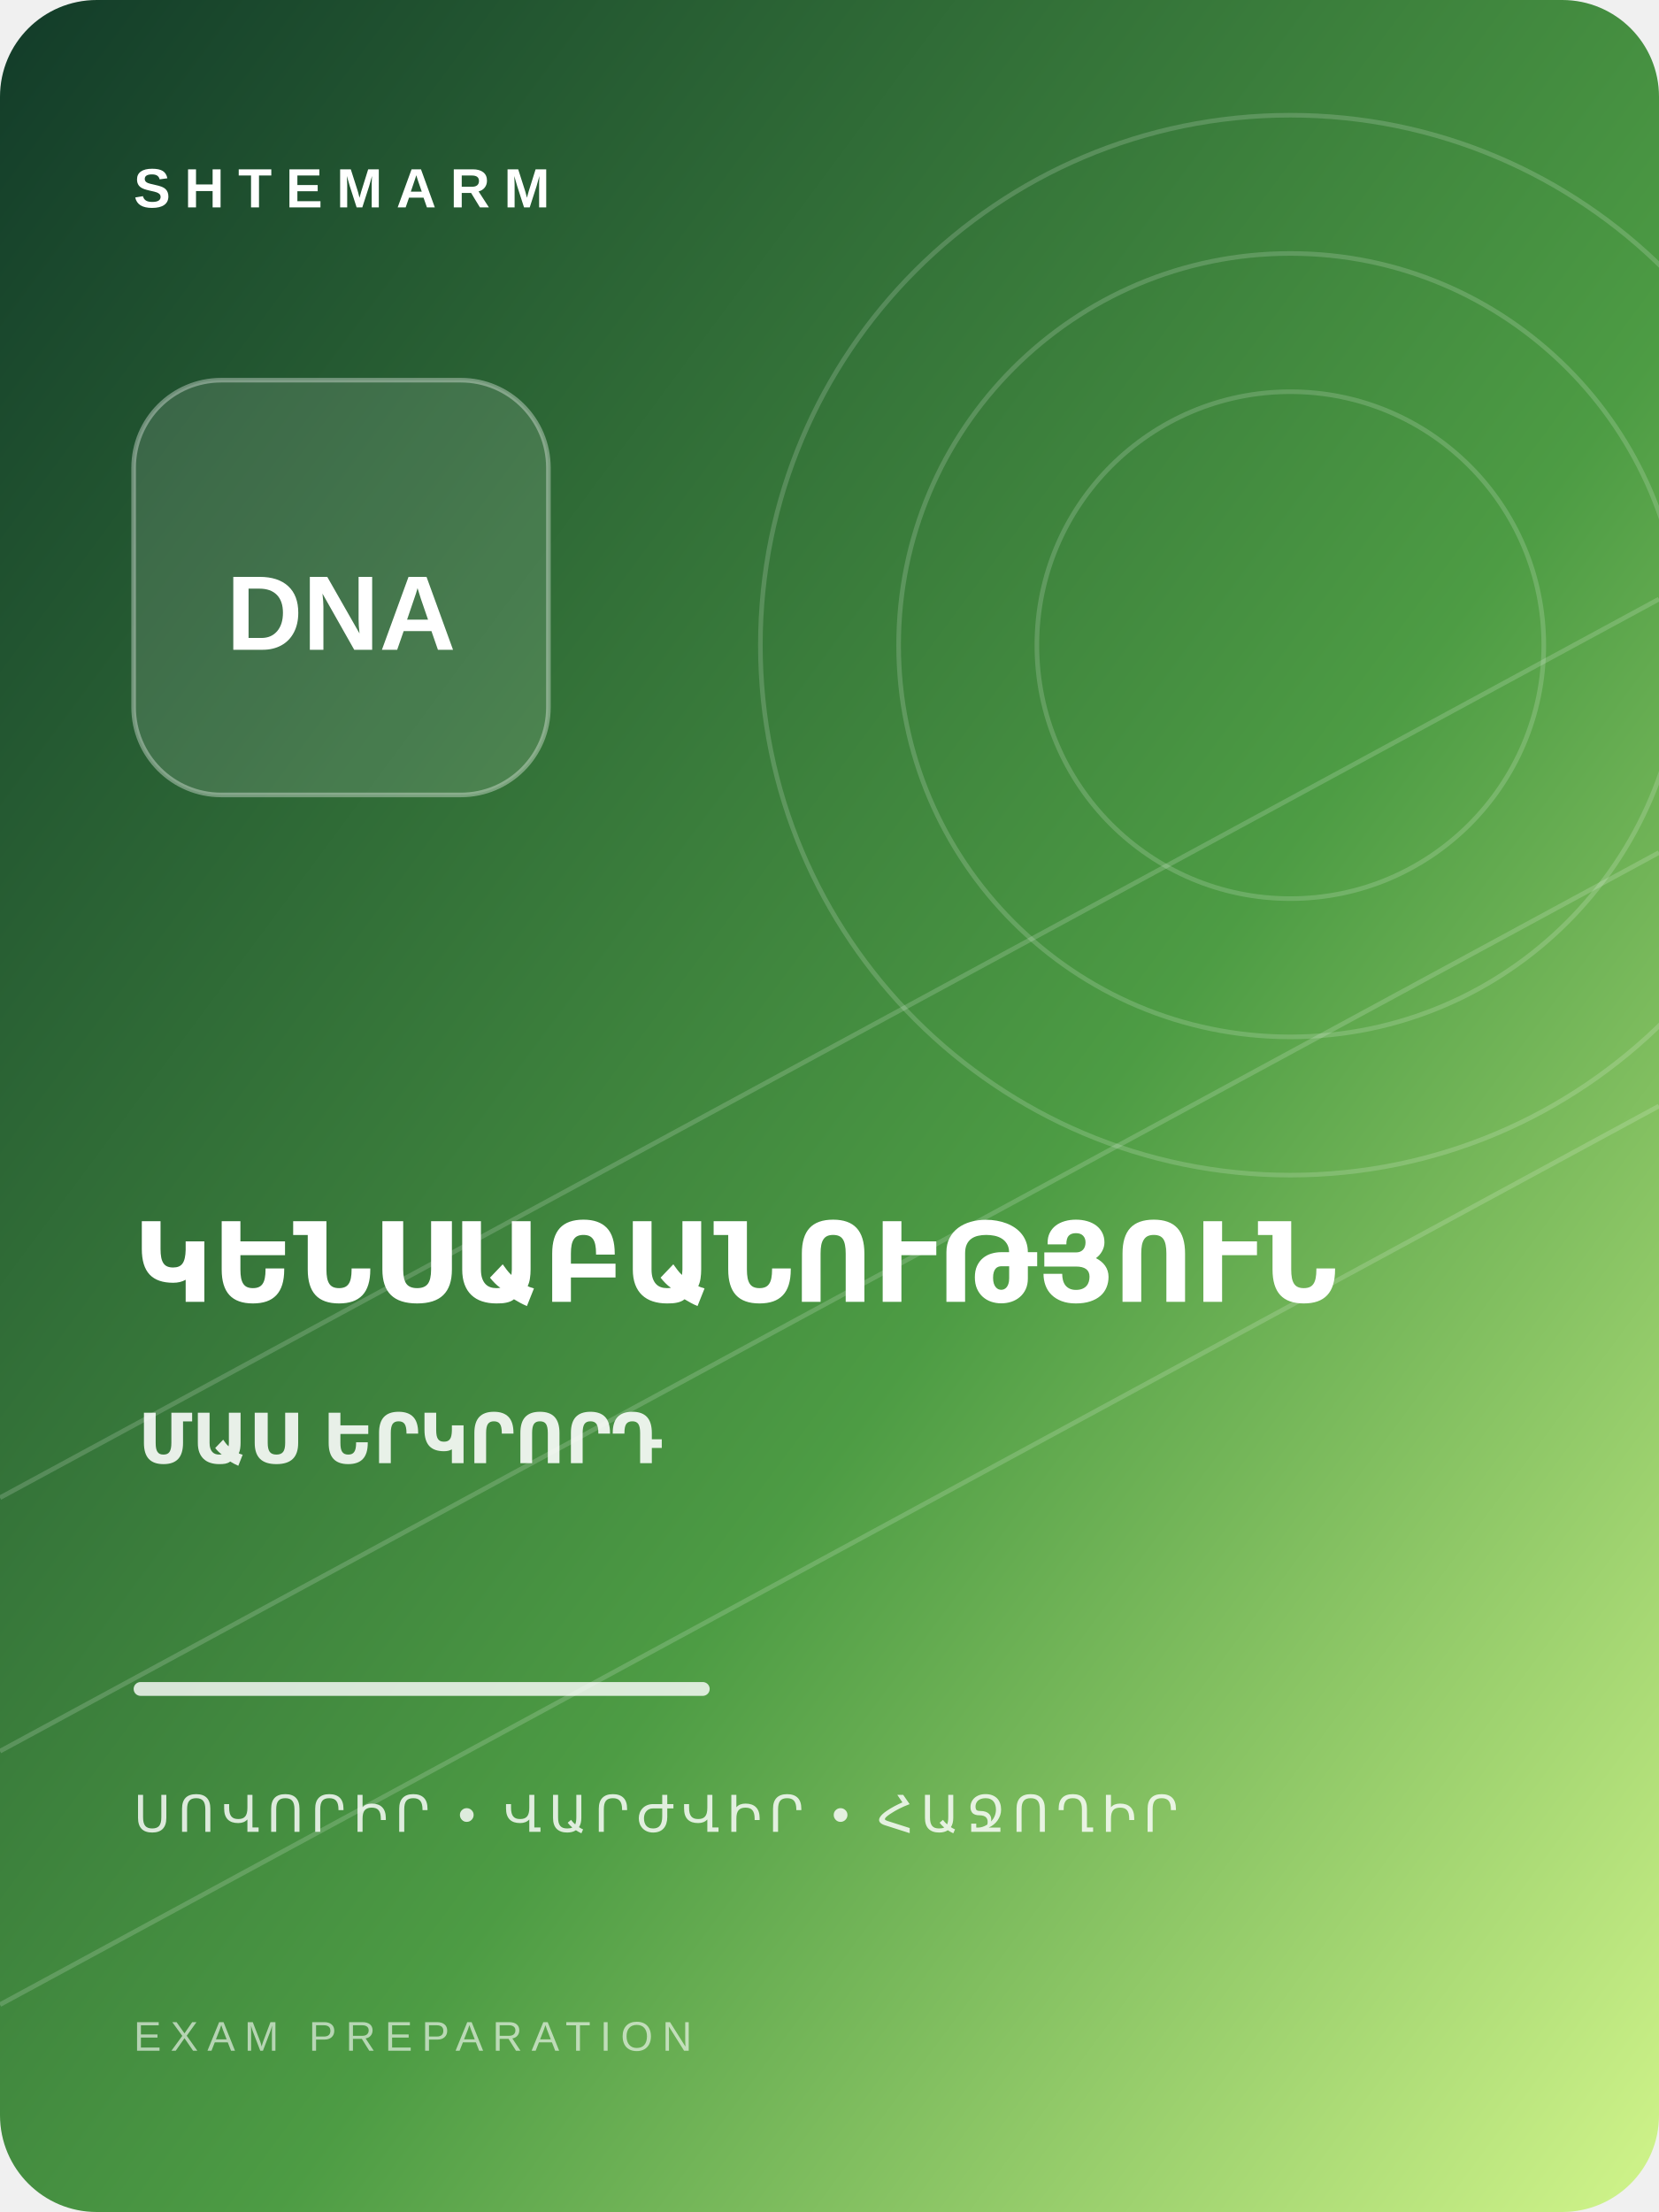
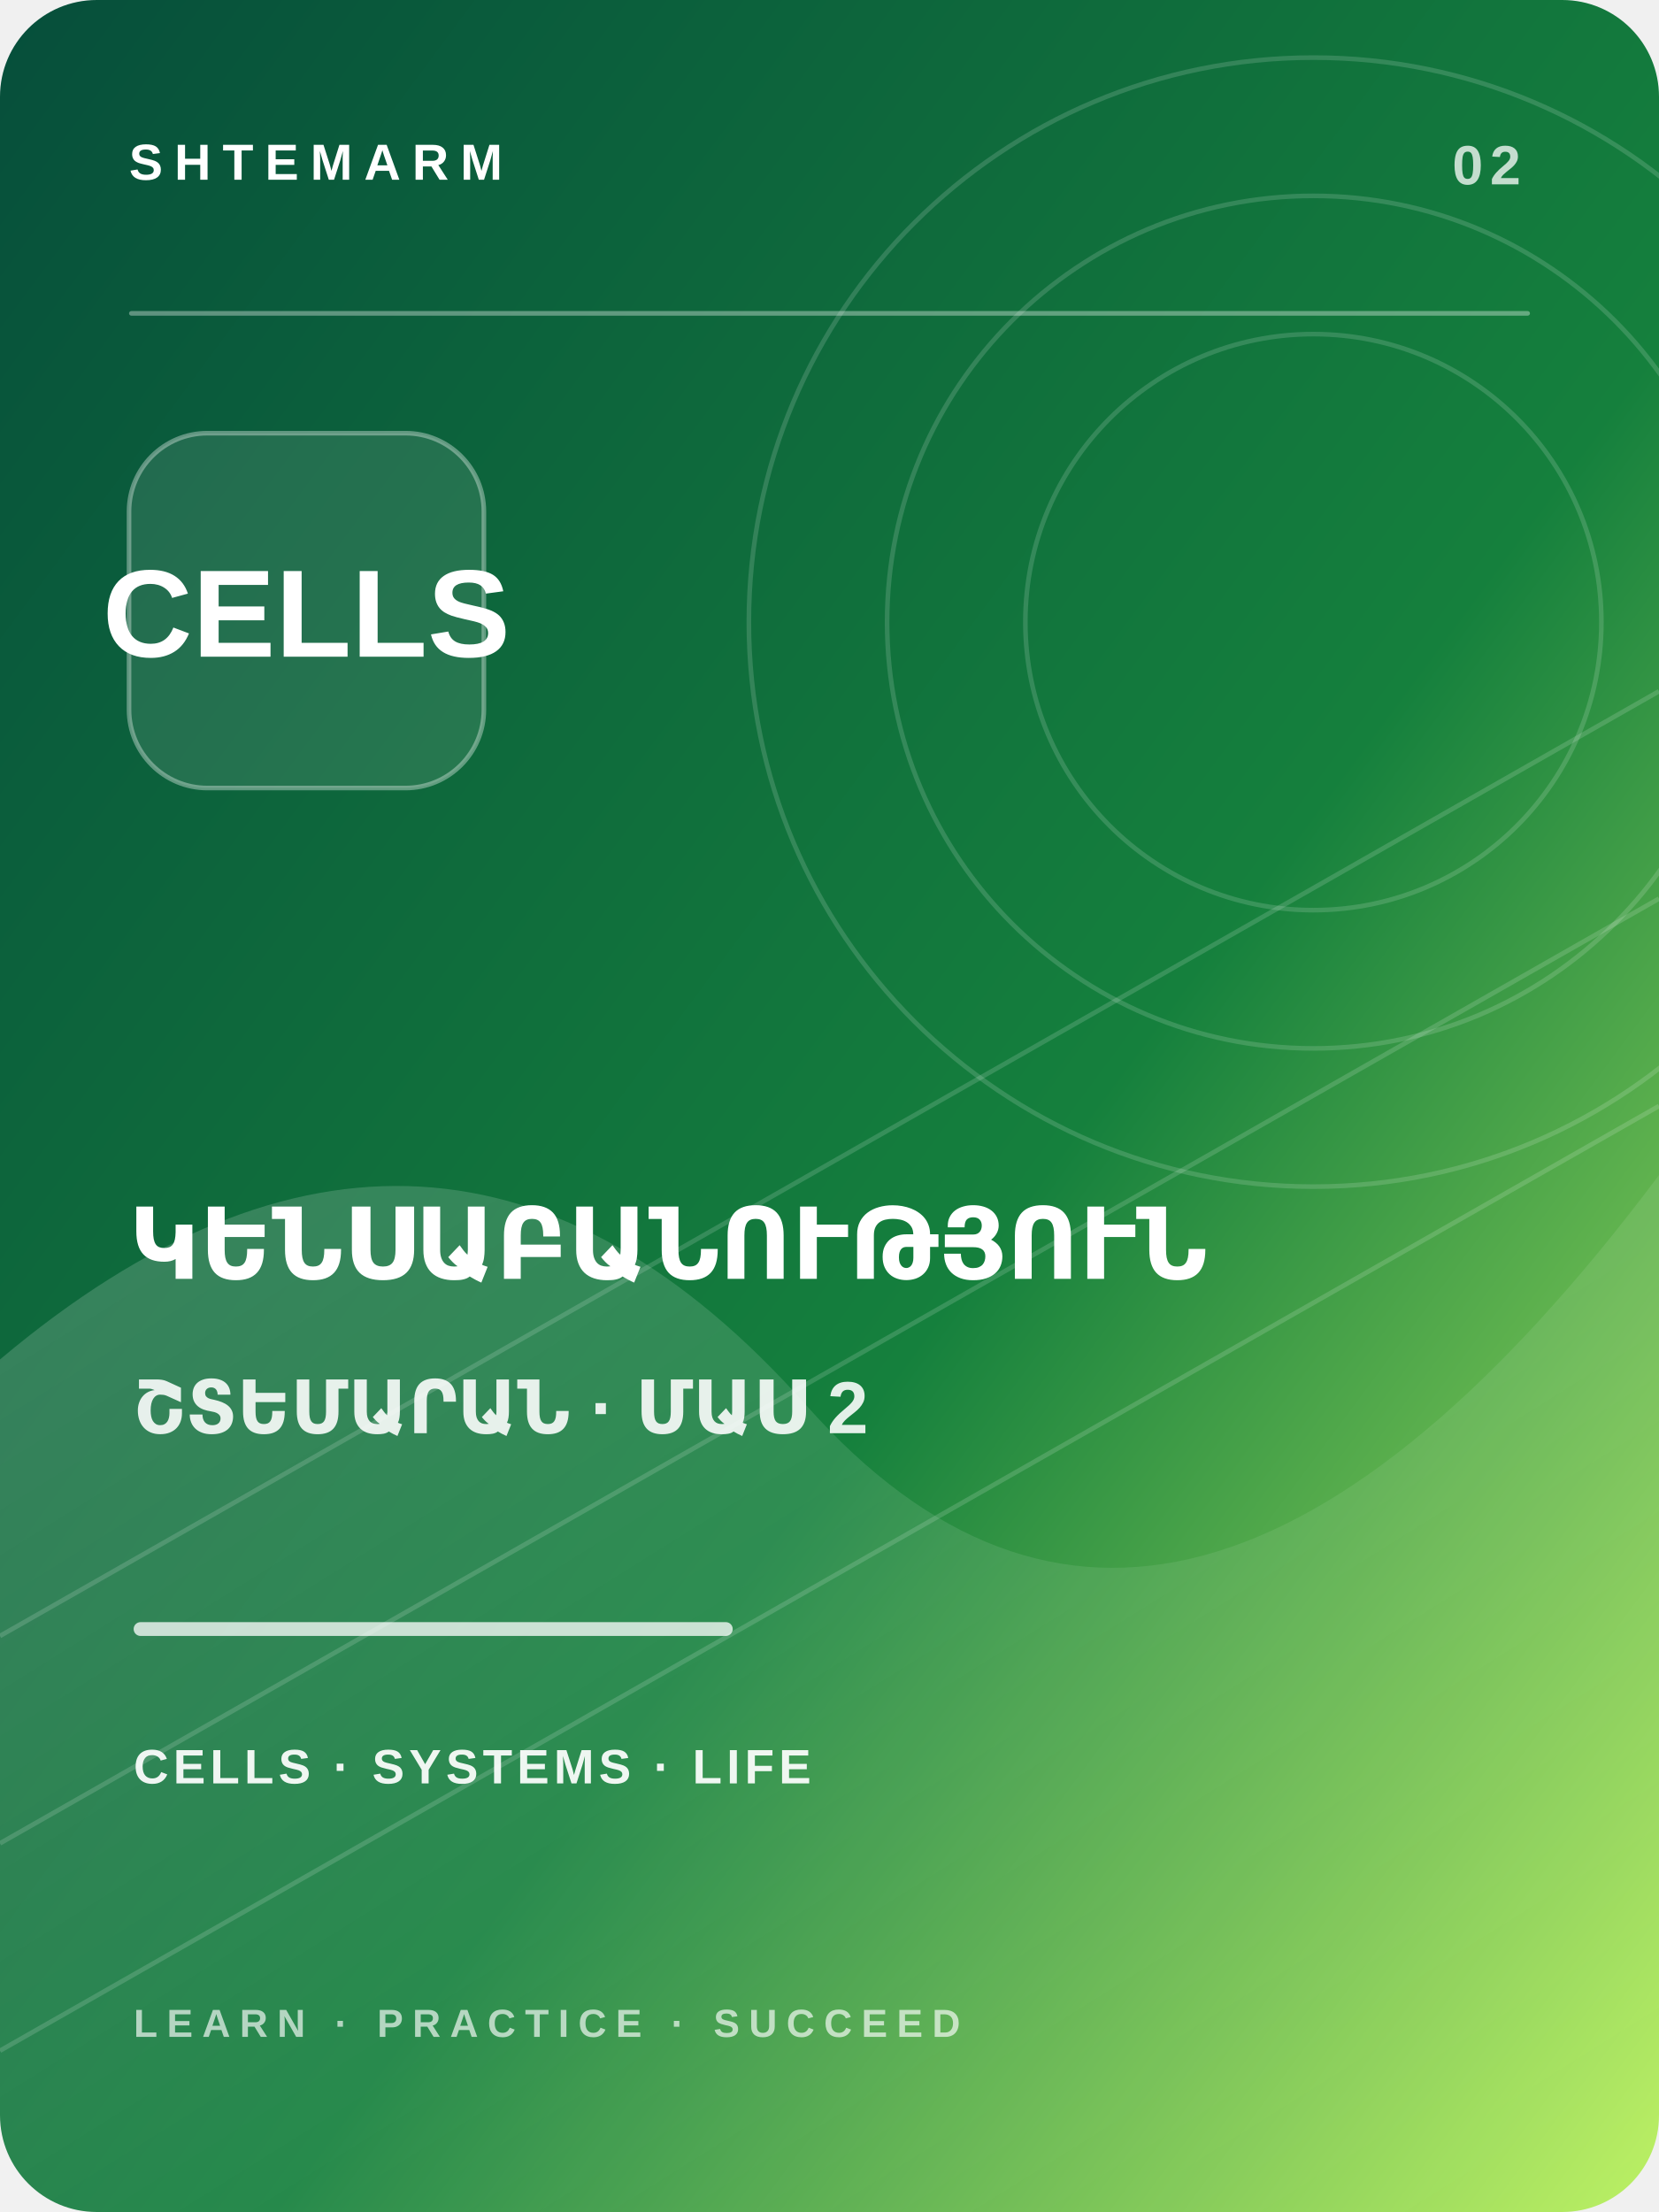
- <svg xmlns="http://www.w3.org/2000/svg" width="720" height="960" viewBox="0 0 720 960">
+ <svg xmlns="http://www.w3.org/2000/svg" width="720" height="960" viewBox="0 0 720 960" role="img" aria-label="ԿԵՆՍԱԲԱՆՈՒԹՅՈՒՆ ՇՏԵՄԱՐԱՆ · ՄԱՍ 2">
  <defs>
-     <linearGradient id="g" x1="0" y1="0" x2="1" y2="1">
-       <stop stop-color="#123b29" />
-       <stop offset=".58" stop-color="#4d9c44" />
-       <stop offset="1" stop-color="#d2f58b" />
+     <linearGradient id="bg" x1="0" y1="0" x2="1" y2="1">
+       <stop stop-color="#064E3B" />
+       <stop offset=".58" stop-color="#15803D" />
+       <stop offset="1" stop-color="#BEF264" />
+     </linearGradient>
+     <linearGradient id="shine" x1="0" y1="0" x2="1" y2="1">
+       <stop stop-color="#fff" stop-opacity=".18" />
+       <stop offset="1" stop-color="#fff" stop-opacity="0" />
    </linearGradient>
  </defs>
-   <rect width="720" height="960" rx="42" fill="url(#g)" />
-   <g fill="none" stroke="#fff" stroke-opacity=".17" stroke-width="2">
-     <circle cx="560" cy="280" r="230" />
-     <circle cx="560" cy="280" r="170" />
-     <circle cx="560" cy="280" r="110" />
-     <path d="M0 650L720 260M0 760L720 370M0 870L720 480" />
+   <rect width="720" height="960" rx="42" fill="url(#bg)" />
+   <path d="M0 590 Q190 430 350 610 T720 510 V960 H0Z" fill="url(#shine)" />
+   <g fill="none" stroke="#fff" stroke-opacity=".15" stroke-width="2">
+     <circle cx="570" cy="270" r="245" />
+     <circle cx="570" cy="270" r="185" />
+     <circle cx="570" cy="270" r="125" />
+     <path d="M0 710L720 300M0 800L720 390M0 890L720 480" />
  </g>
-   <text x="58" y="90" fill="#fff" font-family="Arial,sans-serif" font-size="24" font-weight="700" letter-spacing="6">SHTEMARM</text>
-   <rect x="58" y="165" width="180" height="180" rx="38" fill="#ffffff" fill-opacity=".12" stroke="#ffffff" stroke-opacity=".35" stroke-width="2" />
-   <text x="148" y="282" text-anchor="middle" fill="#fff" font-family="Arial,sans-serif" font-size="46" font-weight="800">DNA</text>
-   <text x="58" y="565" fill="#fff" font-family="Arial,sans-serif" font-size="48" font-weight="800">ԿԵՆՍԱԲԱՆՈՒԹՅՈՒՆ</text>
-   <text x="60" y="635" fill="#fff" fill-opacity=".88" font-family="Arial,sans-serif" font-size="30" font-weight="600">ՄԱՍ ԵՐԿՐՈՐԴ</text>
-   <rect x="58" y="730" width="250" height="6" rx="3" fill="#fff" fill-opacity=".8" />
-   <text x="58" y="795" fill="#fff" fill-opacity=".82" font-family="Arial,sans-serif" font-size="22" letter-spacing="3">ՍՈՎՈՐԻՐ • ՎԱՐԺՎԻՐ • ՀԱՋՈՂԻՐ</text>
-   <text x="58" y="890" fill="#fff" fill-opacity=".6" font-family="Arial,sans-serif" font-size="18" letter-spacing="4">EXAM PREPARATION</text>
+   <text x="56" y="78" fill="#fff" font-family="Arial,sans-serif" font-size="22" font-weight="800" letter-spacing="5">SHTEMARM</text>
+   <text x="660" y="80" text-anchor="end" fill="#fff" fill-opacity=".75" font-family="Arial,sans-serif" font-size="24" font-weight="800" letter-spacing="3">02</text>
+   <rect x="56" y="135" width="608" height="2" rx="1" fill="#fff" fill-opacity=".35" />
+   <rect x="56" y="188" width="154" height="154" rx="34" fill="#fff" fill-opacity=".10" stroke="#fff" stroke-opacity=".35" stroke-width="2" />
+   <text x="133" y="285" text-anchor="middle" fill="#fff" font-family="Arial,sans-serif" font-size="54" font-weight="800">CELLS</text>
+   <text x="56" y="555" fill="#fff" font-family="Arial,sans-serif" font-size="43" font-weight="900">ԿԵՆՍԱԲԱՆՈՒԹՅՈՒՆ</text>
+   <text x="58" y="622" fill="#fff" fill-opacity=".88" font-family="Arial,sans-serif" font-size="32" font-weight="700">ՇՏԵՄԱՐԱՆ · ՄԱՍ 2</text>
+   <rect x="58" y="704" width="260" height="6" rx="3" fill="#fff" fill-opacity=".75" />
+   <text x="58" y="774" fill="#fff" fill-opacity=".92" font-family="Arial,sans-serif" font-size="21" font-weight="700" letter-spacing="2">CELLS · SYSTEMS · LIFE</text>
+   <text x="58" y="884" fill="#fff" fill-opacity=".65" font-family="Arial,sans-serif" font-size="17" font-weight="700" letter-spacing="4">LEARN · PRACTICE · SUCCEED</text>
</svg>
